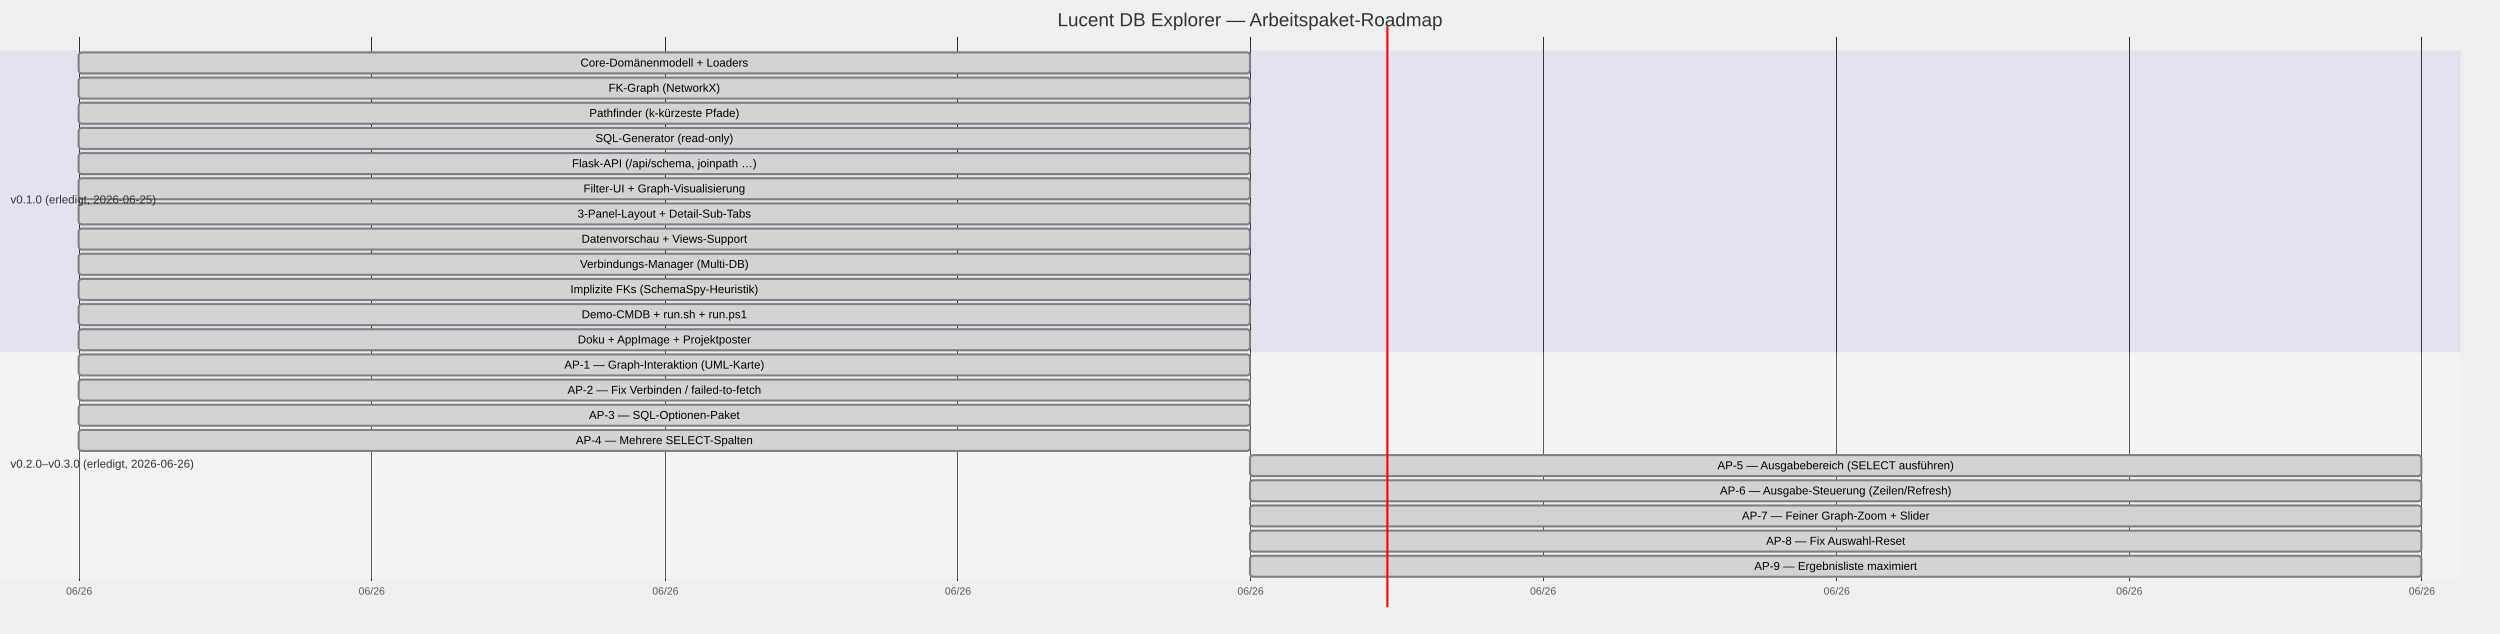
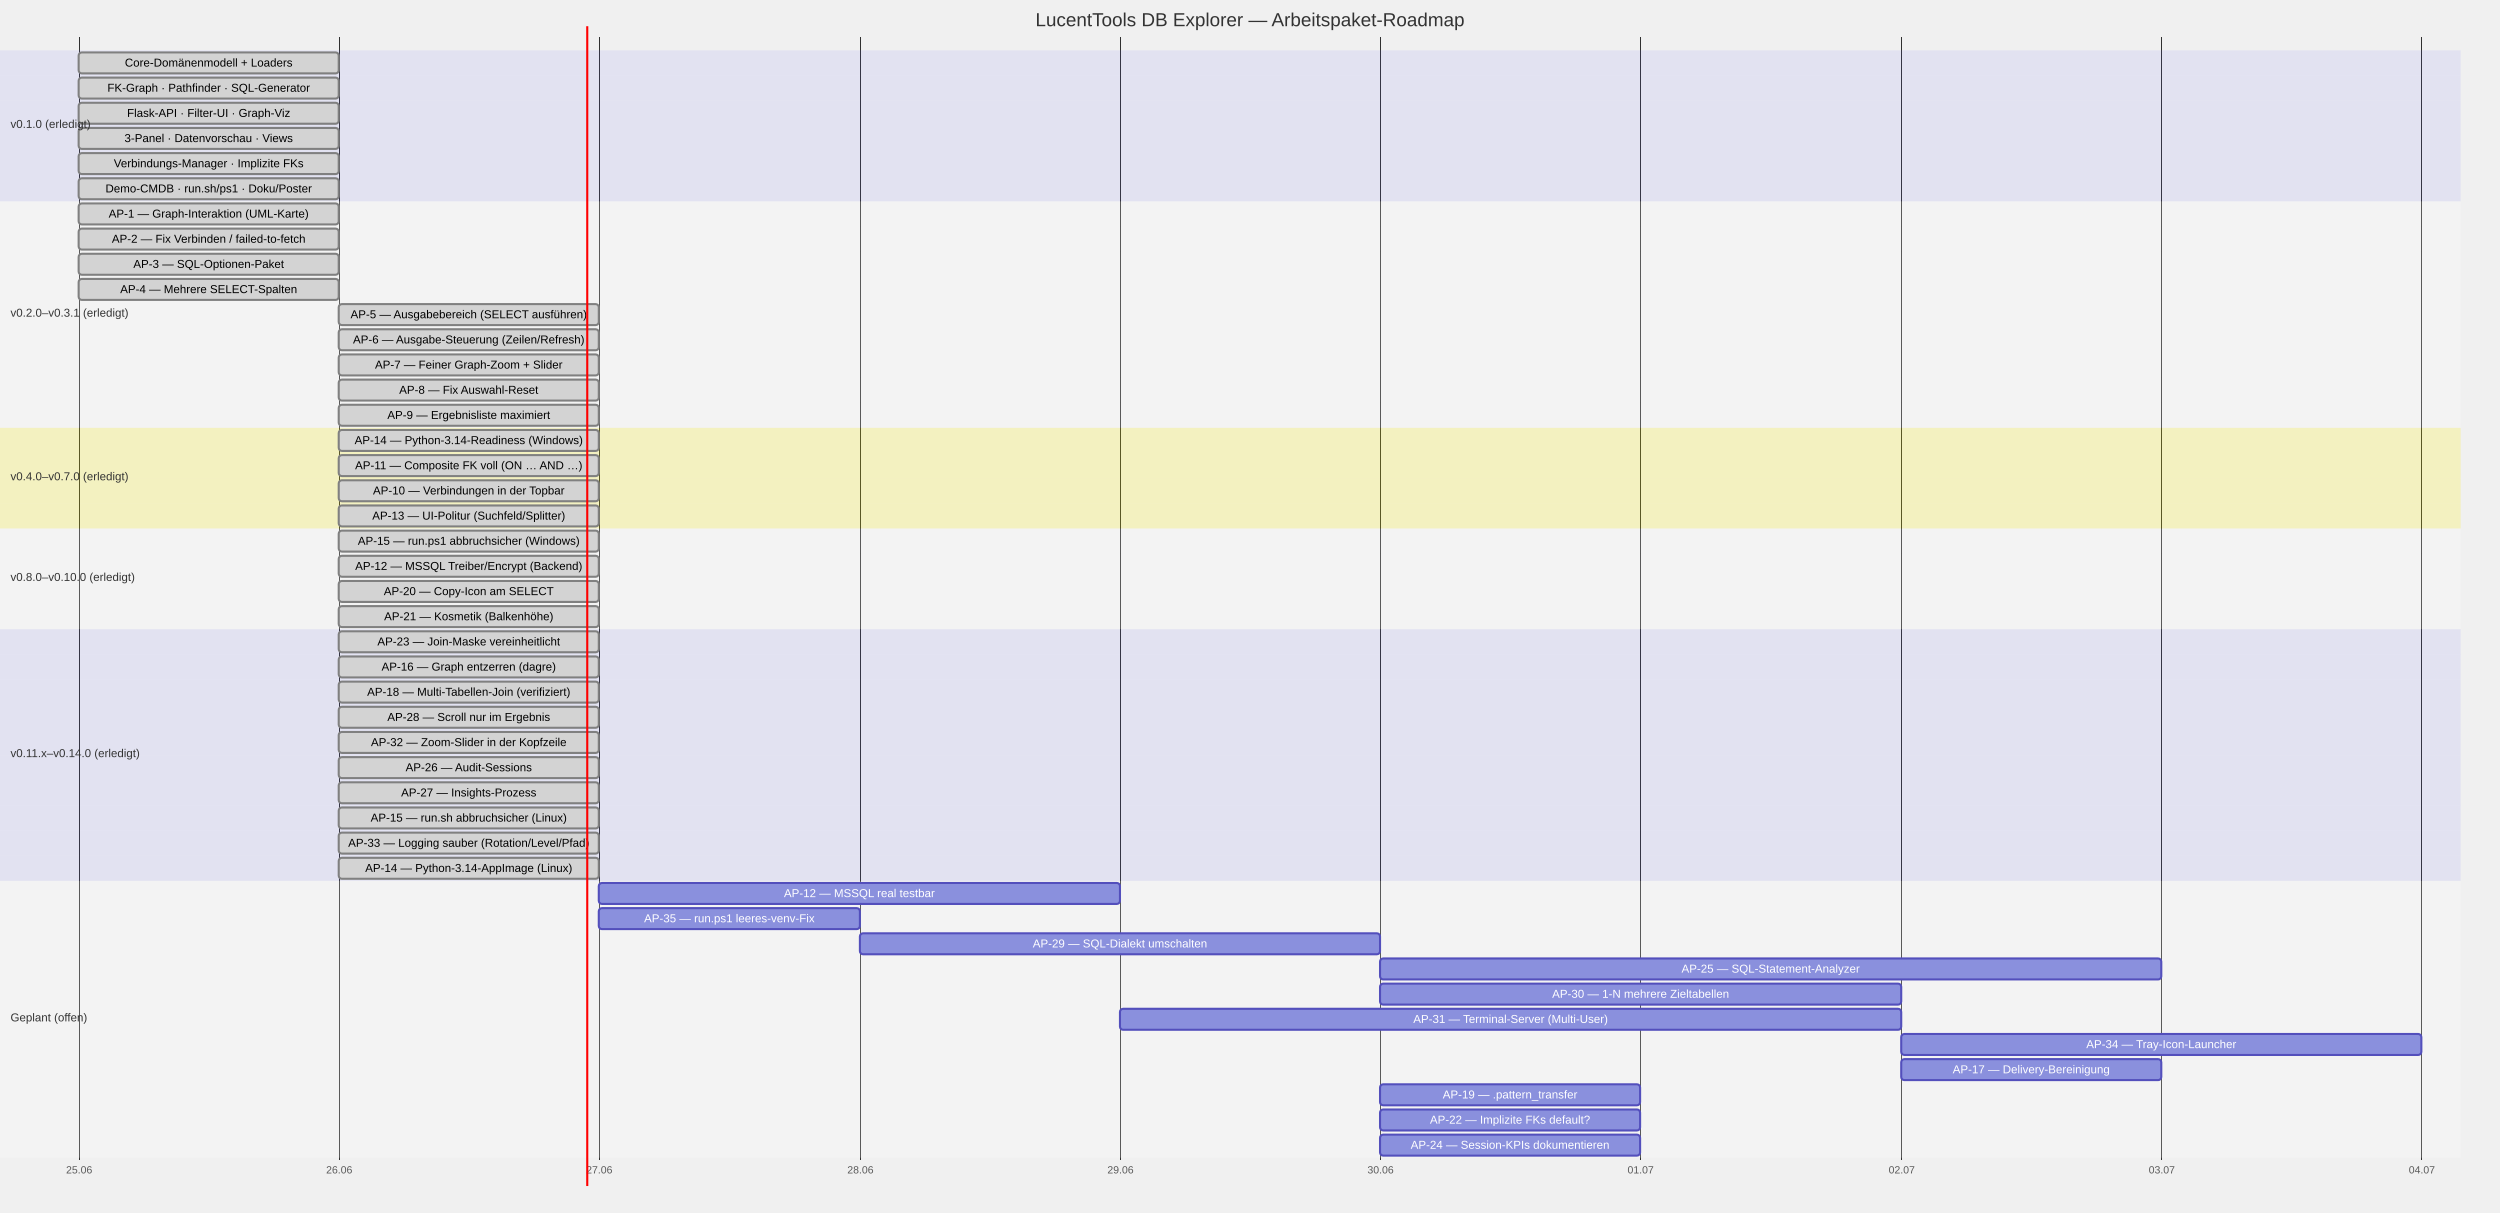
- <svg xmlns="http://www.w3.org/2000/svg" id="my-svg" width="2384" viewBox="0 0 2384 604" style="max-width: 2384px; background-color: transparent;" role="graphics-document document" aria-roledescription="gantt">
+ <svg xmlns="http://www.w3.org/2000/svg" id="my-svg" width="2384" viewBox="0 0 2384 1156" style="max-width: 2384px; background-color: transparent;" role="graphics-document document" aria-roledescription="gantt">
  <style>#my-svg{font-family:"trebuchet ms",verdana,arial,sans-serif;font-size:16px;fill:#333;}@keyframes edge-animation-frame{from{stroke-dashoffset:0;}}@keyframes dash{to{stroke-dashoffset:0;}}#my-svg .edge-animation-slow{stroke-dasharray:9,5!important;stroke-dashoffset:900;animation:dash 50s linear infinite;stroke-linecap:round;}#my-svg .edge-animation-fast{stroke-dasharray:9,5!important;stroke-dashoffset:900;animation:dash 20s linear infinite;stroke-linecap:round;}#my-svg .error-icon{fill:#552222;}#my-svg .error-text{fill:#552222;stroke:#552222;}#my-svg .edge-thickness-normal{stroke-width:1px;}#my-svg .edge-thickness-thick{stroke-width:3.5px;}#my-svg .edge-pattern-solid{stroke-dasharray:0;}#my-svg .edge-thickness-invisible{stroke-width:0;fill:none;}#my-svg .edge-pattern-dashed{stroke-dasharray:3;}#my-svg .edge-pattern-dotted{stroke-dasharray:2;}#my-svg .marker{fill:#333333;stroke:#333333;}#my-svg .marker.cross{stroke:#333333;}#my-svg svg{font-family:"trebuchet ms",verdana,arial,sans-serif;font-size:16px;}#my-svg p{margin:0;}#my-svg .mermaid-main-font{font-family:"trebuchet ms",verdana,arial,sans-serif;}#my-svg .exclude-range{fill:#eeeeee;}#my-svg .section{stroke:none;opacity:0.2;}#my-svg .section0{fill:rgba(102, 102, 255, 0.49);}#my-svg .section2{fill:#fff400;}#my-svg .section1,#my-svg .section3{fill:white;opacity:0.2;}#my-svg .sectionTitle0{fill:#333;}#my-svg .sectionTitle1{fill:#333;}#my-svg .sectionTitle2{fill:#333;}#my-svg .sectionTitle3{fill:#333;}#my-svg .sectionTitle{text-anchor:start;font-family:"trebuchet ms",verdana,arial,sans-serif;}#my-svg .grid .tick{stroke:lightgrey;opacity:0.8;shape-rendering:crispEdges;}#my-svg .grid .tick text{font-family:"trebuchet ms",verdana,arial,sans-serif;fill:#333;}#my-svg .grid path{stroke-width:0;}#my-svg .today{fill:none;stroke:red;stroke-width:2px;}#my-svg .task{stroke-width:2;}#my-svg .taskText{text-anchor:middle;font-family:"trebuchet ms",verdana,arial,sans-serif;}#my-svg .taskTextOutsideRight{fill:black;text-anchor:start;font-family:"trebuchet ms",verdana,arial,sans-serif;}#my-svg .taskTextOutsideLeft{fill:black;text-anchor:end;}#my-svg .task.clickable{cursor:pointer;}#my-svg .taskText.clickable{cursor:pointer;fill:#003163!important;font-weight:bold;}#my-svg .taskTextOutsideLeft.clickable{cursor:pointer;fill:#003163!important;font-weight:bold;}#my-svg .taskTextOutsideRight.clickable{cursor:pointer;fill:#003163!important;font-weight:bold;}#my-svg .taskText0,#my-svg .taskText1,#my-svg .taskText2,#my-svg .taskText3{fill:white;}#my-svg .task0,#my-svg .task1,#my-svg .task2,#my-svg .task3{fill:#8a90dd;stroke:#534fbc;}#my-svg .taskTextOutside0,#my-svg .taskTextOutside2{fill:black;}#my-svg .taskTextOutside1,#my-svg .taskTextOutside3{fill:black;}#my-svg .active0,#my-svg .active1,#my-svg .active2,#my-svg .active3{fill:#bfc7ff;stroke:#534fbc;}#my-svg .activeText0,#my-svg .activeText1,#my-svg .activeText2,#my-svg .activeText3{fill:black!important;}#my-svg .done0,#my-svg .done1,#my-svg .done2,#my-svg .done3{stroke:grey;fill:lightgrey;stroke-width:2;}#my-svg .doneText0,#my-svg .doneText1,#my-svg .doneText2,#my-svg .doneText3{fill:black!important;}#my-svg .doneText0.taskTextOutsideLeft,#my-svg .doneText0.taskTextOutsideRight,#my-svg .doneText1.taskTextOutsideLeft,#my-svg .doneText1.taskTextOutsideRight,#my-svg .doneText2.taskTextOutsideLeft,#my-svg .doneText2.taskTextOutsideRight,#my-svg .doneText3.taskTextOutsideLeft,#my-svg .doneText3.taskTextOutsideRight{fill:black!important;}#my-svg .crit0,#my-svg .crit1,#my-svg .crit2,#my-svg .crit3{stroke:#ff8888;fill:red;stroke-width:2;}#my-svg .activeCrit0,#my-svg .activeCrit1,#my-svg .activeCrit2,#my-svg .activeCrit3{stroke:#ff8888;fill:#bfc7ff;stroke-width:2;}#my-svg .doneCrit0,#my-svg .doneCrit1,#my-svg .doneCrit2,#my-svg .doneCrit3{stroke:#ff8888;fill:lightgrey;stroke-width:2;cursor:pointer;shape-rendering:crispEdges;}#my-svg .milestone{transform:rotate(45deg) scale(0.8,0.8);}#my-svg .milestoneText{font-style:italic;}#my-svg .doneCritText0,#my-svg .doneCritText1,#my-svg .doneCritText2,#my-svg .doneCritText3{fill:black!important;}#my-svg .doneCritText0.taskTextOutsideLeft,#my-svg .doneCritText0.taskTextOutsideRight,#my-svg .doneCritText1.taskTextOutsideLeft,#my-svg .doneCritText1.taskTextOutsideRight,#my-svg .doneCritText2.taskTextOutsideLeft,#my-svg .doneCritText2.taskTextOutsideRight,#my-svg .doneCritText3.taskTextOutsideLeft,#my-svg .doneCritText3.taskTextOutsideRight{fill:black!important;}#my-svg .vert{stroke:navy;}#my-svg .vertText{font-size:15px;text-anchor:middle;fill:navy!important;}#my-svg .activeCritText0,#my-svg .activeCritText1,#my-svg .activeCritText2,#my-svg .activeCritText3{fill:black!important;}#my-svg .titleText{text-anchor:middle;font-size:18px;fill:#333;font-family:"trebuchet ms",verdana,arial,sans-serif;}#my-svg .node .neo-node{stroke:#9370DB;}#my-svg [data-look="neo"].node rect,#my-svg [data-look="neo"].cluster rect,#my-svg [data-look="neo"].node polygon{stroke:#9370DB;filter:drop-shadow(1px 2px 2px rgba(185, 185, 185, 1));}#my-svg [data-look="neo"].node path{stroke:#9370DB;stroke-width:1px;}#my-svg [data-look="neo"].node .outer-path{filter:drop-shadow(1px 2px 2px rgba(185, 185, 185, 1));}#my-svg [data-look="neo"].node .neo-line path{stroke:#9370DB;filter:none;}#my-svg [data-look="neo"].node circle{stroke:#9370DB;filter:drop-shadow(1px 2px 2px rgba(185, 185, 185, 1));}#my-svg [data-look="neo"].node circle .state-start{fill:#000000;}#my-svg [data-look="neo"].icon-shape .icon{fill:#9370DB;filter:drop-shadow(1px 2px 2px rgba(185, 185, 185, 1));}#my-svg [data-look="neo"].icon-shape .icon-neo path{stroke:#9370DB;filter:drop-shadow(1px 2px 2px rgba(185, 185, 185, 1));}#my-svg :root{--mermaid-font-family:"trebuchet ms",verdana,arial,sans-serif;}</style>
  <g />
-   <g class="grid" transform="translate(75, 554)" fill="none" font-size="10" font-family="sans-serif" text-anchor="middle">
-     <path class="domain" stroke="currentColor" d="M0.5,-519V0.5H2234.5V-519" />
+   <g class="grid" transform="translate(75, 1106)" fill="none" font-size="10" font-family="sans-serif" text-anchor="middle">
+     <path class="domain" stroke="currentColor" d="M0.5,-1071V0.5H2234.5V-1071" />
    <g class="tick" opacity="1" transform="translate(0.5,0)">
-       <line stroke="currentColor" y2="-519" />
-       <text fill="#000" y="3" dy="1em" stroke="none" font-size="10" style="text-anchor: middle;"> 06/26</text>
-     </g>
-     <g class="tick" opacity="1" transform="translate(279.5,0)">
-       <line stroke="currentColor" y2="-519" />
-       <text fill="#000" y="3" dy="1em" stroke="none" font-size="10" style="text-anchor: middle;"> 06/26</text>
-     </g>
-     <g class="tick" opacity="1" transform="translate(559.5,0)">
-       <line stroke="currentColor" y2="-519" />
-       <text fill="#000" y="3" dy="1em" stroke="none" font-size="10" style="text-anchor: middle;"> 06/26</text>
-     </g>
-     <g class="tick" opacity="1" transform="translate(838.5,0)">
-       <line stroke="currentColor" y2="-519" />
-       <text fill="#000" y="3" dy="1em" stroke="none" font-size="10" style="text-anchor: middle;"> 06/26</text>
-     </g>
-     <g class="tick" opacity="1" transform="translate(1117.5,0)">
-       <line stroke="currentColor" y2="-519" />
-       <text fill="#000" y="3" dy="1em" stroke="none" font-size="10" style="text-anchor: middle;"> 06/26</text>
-     </g>
-     <g class="tick" opacity="1" transform="translate(1396.5,0)">
-       <line stroke="currentColor" y2="-519" />
-       <text fill="#000" y="3" dy="1em" stroke="none" font-size="10" style="text-anchor: middle;"> 06/26</text>
-     </g>
-     <g class="tick" opacity="1" transform="translate(1676.5,0)">
-       <line stroke="currentColor" y2="-519" />
-       <text fill="#000" y="3" dy="1em" stroke="none" font-size="10" style="text-anchor: middle;"> 06/26</text>
-     </g>
-     <g class="tick" opacity="1" transform="translate(1955.5,0)">
-       <line stroke="currentColor" y2="-519" />
-       <text fill="#000" y="3" dy="1em" stroke="none" font-size="10" style="text-anchor: middle;"> 06/26</text>
+       <line stroke="currentColor" y2="-1071" />
+       <text fill="#000" y="3" dy="1em" stroke="none" font-size="10" style="text-anchor: middle;"> 25.06</text>
+     </g>
+     <g class="tick" opacity="1" transform="translate(248.5,0)">
+       <line stroke="currentColor" y2="-1071" />
+       <text fill="#000" y="3" dy="1em" stroke="none" font-size="10" style="text-anchor: middle;"> 26.06</text>
+     </g>
+     <g class="tick" opacity="1" transform="translate(496.5,0)">
+       <line stroke="currentColor" y2="-1071" />
+       <text fill="#000" y="3" dy="1em" stroke="none" font-size="10" style="text-anchor: middle;"> 27.06</text>
+     </g>
+     <g class="tick" opacity="1" transform="translate(745.5,0)">
+       <line stroke="currentColor" y2="-1071" />
+       <text fill="#000" y="3" dy="1em" stroke="none" font-size="10" style="text-anchor: middle;"> 28.06</text>
+     </g>
+     <g class="tick" opacity="1" transform="translate(993.5,0)">
+       <line stroke="currentColor" y2="-1071" />
+       <text fill="#000" y="3" dy="1em" stroke="none" font-size="10" style="text-anchor: middle;"> 29.06</text>
+     </g>
+     <g class="tick" opacity="1" transform="translate(1241.5,0)">
+       <line stroke="currentColor" y2="-1071" />
+       <text fill="#000" y="3" dy="1em" stroke="none" font-size="10" style="text-anchor: middle;"> 30.06</text>
+     </g>
+     <g class="tick" opacity="1" transform="translate(1489.5,0)">
+       <line stroke="currentColor" y2="-1071" />
+       <text fill="#000" y="3" dy="1em" stroke="none" font-size="10" style="text-anchor: middle;"> 01.07</text>
+     </g>
+     <g class="tick" opacity="1" transform="translate(1738.5,0)">
+       <line stroke="currentColor" y2="-1071" />
+       <text fill="#000" y="3" dy="1em" stroke="none" font-size="10" style="text-anchor: middle;"> 02.07</text>
+     </g>
+     <g class="tick" opacity="1" transform="translate(1986.5,0)">
+       <line stroke="currentColor" y2="-1071" />
+       <text fill="#000" y="3" dy="1em" stroke="none" font-size="10" style="text-anchor: middle;"> 03.07</text>
    </g>
    <g class="tick" opacity="1" transform="translate(2234.5,0)">
-       <line stroke="currentColor" y2="-519" />
-       <text fill="#000" y="3" dy="1em" stroke="none" font-size="10" style="text-anchor: middle;"> 06/26</text>
+       <line stroke="currentColor" y2="-1071" />
+       <text fill="#000" y="3" dy="1em" stroke="none" font-size="10" style="text-anchor: middle;"> 04.07</text>
    </g>
  </g>
  <g>
    <rect x="0" y="48" width="2346.5" height="24" class="section section0" />
    <rect x="0" y="72" width="2346.5" height="24" class="section section0" />
    <rect x="0" y="96" width="2346.5" height="24" class="section section0" />
    <rect x="0" y="120" width="2346.5" height="24" class="section section0" />
    <rect x="0" y="144" width="2346.5" height="24" class="section section0" />
    <rect x="0" y="168" width="2346.5" height="24" class="section section0" />
-     <rect x="0" y="192" width="2346.5" height="24" class="section section0" />
-     <rect x="0" y="216" width="2346.5" height="24" class="section section0" />
-     <rect x="0" y="240" width="2346.5" height="24" class="section section0" />
-     <rect x="0" y="264" width="2346.5" height="24" class="section section0" />
-     <rect x="0" y="288" width="2346.5" height="24" class="section section0" />
-     <rect x="0" y="312" width="2346.5" height="24" class="section section0" />
+     <rect x="0" y="192" width="2346.5" height="24" class="section section1" />
+     <rect x="0" y="216" width="2346.5" height="24" class="section section1" />
+     <rect x="0" y="240" width="2346.5" height="24" class="section section1" />
+     <rect x="0" y="264" width="2346.5" height="24" class="section section1" />
+     <rect x="0" y="288" width="2346.5" height="24" class="section section1" />
+     <rect x="0" y="312" width="2346.5" height="24" class="section section1" />
    <rect x="0" y="336" width="2346.5" height="24" class="section section1" />
    <rect x="0" y="360" width="2346.5" height="24" class="section section1" />
    <rect x="0" y="384" width="2346.5" height="24" class="section section1" />
-     <rect x="0" y="408" width="2346.5" height="24" class="section section1" />
-     <rect x="0" y="432" width="2346.5" height="24" class="section section1" />
-     <rect x="0" y="456" width="2346.5" height="24" class="section section1" />
-     <rect x="0" y="480" width="2346.5" height="24" class="section section1" />
-     <rect x="0" y="504" width="2346.5" height="24" class="section section1" />
-     <rect x="0" y="528" width="2346.5" height="24" class="section section1" />
+     <rect x="0" y="408" width="2346.5" height="24" class="section section2" />
+     <rect x="0" y="432" width="2346.5" height="24" class="section section2" />
+     <rect x="0" y="456" width="2346.5" height="24" class="section section2" />
+     <rect x="0" y="480" width="2346.5" height="24" class="section section2" />
+     <rect x="0" y="504" width="2346.5" height="24" class="section section3" />
+     <rect x="0" y="528" width="2346.5" height="24" class="section section3" />
+     <rect x="0" y="552" width="2346.5" height="24" class="section section3" />
+     <rect x="0" y="576" width="2346.5" height="24" class="section section3" />
+     <rect x="0" y="600" width="2346.5" height="24" class="section section0" />
+     <rect x="0" y="624" width="2346.5" height="24" class="section section0" />
+     <rect x="0" y="648" width="2346.5" height="24" class="section section0" />
+     <rect x="0" y="672" width="2346.5" height="24" class="section section0" />
+     <rect x="0" y="696" width="2346.5" height="24" class="section section0" />
+     <rect x="0" y="720" width="2346.5" height="24" class="section section0" />
+     <rect x="0" y="744" width="2346.5" height="24" class="section section0" />
+     <rect x="0" y="768" width="2346.5" height="24" class="section section0" />
+     <rect x="0" y="792" width="2346.5" height="24" class="section section0" />
+     <rect x="0" y="816" width="2346.5" height="24" class="section section0" />
+     <rect x="0" y="840" width="2346.5" height="24" class="section section1" />
+     <rect x="0" y="864" width="2346.5" height="24" class="section section1" />
+     <rect x="0" y="888" width="2346.5" height="24" class="section section1" />
+     <rect x="0" y="960" width="2346.5" height="24" class="section section1" />
+     <rect x="0" y="912" width="2346.5" height="24" class="section section1" />
+     <rect x="0" y="936" width="2346.5" height="24" class="section section1" />
+     <rect x="0" y="1032" width="2346.5" height="24" class="section section1" />
+     <rect x="0" y="1056" width="2346.5" height="24" class="section section1" />
+     <rect x="0" y="1080" width="2346.5" height="24" class="section section1" />
+     <rect x="0" y="984" width="2346.5" height="24" class="section section1" />
+     <rect x="0" y="1008" width="2346.5" height="24" class="section section1" />
  </g>
  <g>
-     <rect id="my-svg-d1" rx="3" ry="3" x="75" y="50" width="1117" height="20" transform-origin="633.5px 60px" class="task done0" />
-     <rect id="my-svg-d2" rx="3" ry="3" x="75" y="74" width="1117" height="20" transform-origin="633.5px 84px" class="task done0" />
-     <rect id="my-svg-d3" rx="3" ry="3" x="75" y="98" width="1117" height="20" transform-origin="633.5px 108px" class="task done0" />
-     <rect id="my-svg-d4" rx="3" ry="3" x="75" y="122" width="1117" height="20" transform-origin="633.5px 132px" class="task done0" />
-     <rect id="my-svg-d5" rx="3" ry="3" x="75" y="146" width="1117" height="20" transform-origin="633.5px 156px" class="task done0" />
-     <rect id="my-svg-d6" rx="3" ry="3" x="75" y="170" width="1117" height="20" transform-origin="633.5px 180px" class="task done0" />
-     <rect id="my-svg-d7" rx="3" ry="3" x="75" y="194" width="1117" height="20" transform-origin="633.5px 204px" class="task done0" />
-     <rect id="my-svg-d8" rx="3" ry="3" x="75" y="218" width="1117" height="20" transform-origin="633.5px 228px" class="task done0" />
-     <rect id="my-svg-d9" rx="3" ry="3" x="75" y="242" width="1117" height="20" transform-origin="633.5px 252px" class="task done0" />
-     <rect id="my-svg-d10" rx="3" ry="3" x="75" y="266" width="1117" height="20" transform-origin="633.5px 276px" class="task done0" />
-     <rect id="my-svg-d11" rx="3" ry="3" x="75" y="290" width="1117" height="20" transform-origin="633.5px 300px" class="task done0" />
-     <rect id="my-svg-d12" rx="3" ry="3" x="75" y="314" width="1117" height="20" transform-origin="633.5px 324px" class="task done0" />
-     <rect id="my-svg-a1" rx="3" ry="3" x="75" y="338" width="1117" height="20" transform-origin="633.5px 348px" class="task done1" />
-     <rect id="my-svg-a2" rx="3" ry="3" x="75" y="362" width="1117" height="20" transform-origin="633.5px 372px" class="task done1" />
-     <rect id="my-svg-a3" rx="3" ry="3" x="75" y="386" width="1117" height="20" transform-origin="633.5px 396px" class="task done1" />
-     <rect id="my-svg-a4" rx="3" ry="3" x="75" y="410" width="1117" height="20" transform-origin="633.5px 420px" class="task done1" />
-     <rect id="my-svg-a5" rx="3" ry="3" x="1192" y="434" width="1117" height="20" transform-origin="1750.5px 444px" class="task done1" />
-     <rect id="my-svg-a6" rx="3" ry="3" x="1192" y="458" width="1117" height="20" transform-origin="1750.5px 468px" class="task done1" />
-     <rect id="my-svg-a7" rx="3" ry="3" x="1192" y="482" width="1117" height="20" transform-origin="1750.5px 492px" class="task done1" />
-     <rect id="my-svg-a8" rx="3" ry="3" x="1192" y="506" width="1117" height="20" transform-origin="1750.5px 516px" class="task done1" />
-     <rect id="my-svg-a9" rx="3" ry="3" x="1192" y="530" width="1117" height="20" transform-origin="1750.5px 540px" class="task done1" />
-     <text id="my-svg-d1-text" font-size="11" x="633.5" y="63.5" class="taskText taskText0  doneText0 width-157.0771484375">Core-Domänenmodell + Loaders          </text>
-     <text id="my-svg-d2-text" font-size="11" x="633.5" y="87.5" class="taskText taskText0  doneText0 width-104.59375">FK-Graph (NetworkX)                   </text>
-     <text id="my-svg-d3-text" font-size="11" x="633.5" y="111.5" class="taskText taskText0  doneText0 width-145.65625">Pathfinder (k-kürzeste Pfade)         </text>
-     <text id="my-svg-d4-text" font-size="11" x="633.5" y="135.5" class="taskText taskText0  doneText0 width-130.578125">SQL-Generator (read-only)             </text>
-     <text id="my-svg-d5-text" font-size="11" x="633.5" y="159.5" class="taskText taskText0  doneText0 width-179.421875">Flask-API (/api/schema, joinpath …)   </text>
-     <text id="my-svg-d6-text" font-size="11" x="633.5" y="183.5" class="taskText taskText0  doneText0 width-154.99951171875">Filter-UI + Graph-Visualisierung      </text>
-     <text id="my-svg-d7-text" font-size="11" x="633.5" y="207.5" class="taskText taskText0  doneText0 width-162.6416015625">3-Panel-Layout + Detail-Sub-Tabs      </text>
-     <text id="my-svg-d8-text" font-size="11" x="633.5" y="231.5" class="taskText taskText0  doneText0 width-155.369140625">Datenvorschau + Views-Support         </text>
-     <text id="my-svg-d9-text" font-size="11" x="633.5" y="255.5" class="taskText taskText0  doneText0 width-157.59375">Verbindungs-Manager (Multi-DB)        </text>
-     <text id="my-svg-d10-text" font-size="11" x="633.5" y="279.5" class="taskText taskText0  doneText0 width-177.34375">Implizite FKs (SchemaSpy-Heuristik)   </text>
-     <text id="my-svg-d11-text" font-size="11" x="633.5" y="303.5" class="taskText taskText0  doneText0 width-151.453125">Demo-CMDB + run.sh + run.ps1          </text>
-     <text id="my-svg-d12-text" font-size="11" x="633.5" y="327.5" class="taskText taskText0  doneText0 width-164.21533203125">Doku + AppImage + Projektposter       </text>
-     <text id="my-svg-a1-text" font-size="11" x="633.5" y="351.5" class="taskText taskText1  doneText1 width-187.953125">AP-1 — Graph-Interaktion (UML-Karte)        </text>
-     <text id="my-svg-a2-text" font-size="11" x="633.5" y="375.5" class="taskText taskText1  doneText1 width-189.296875">AP-2 — Fix Verbinden / failed-to-fetch      </text>
-     <text id="my-svg-a3-text" font-size="11" x="633.5" y="399.5" class="taskText taskText1  doneText1 width-136.41455078125">AP-3 — SQL-Optionen-Paket                   </text>
-     <text id="my-svg-a4-text" font-size="11" x="633.5" y="423.5" class="taskText taskText1  doneText1 width-156.21875">AP-4 — Mehrere SELECT-Spalten               </text>
-     <text id="my-svg-a5-text" font-size="11" x="1750.5" y="447.5" class="taskText taskText1  doneText1 width-212.640625">AP-5 — Ausgabebereich (SELECT ausführen)    </text>
-     <text id="my-svg-a6-text" font-size="11" x="1750.5" y="471.5" class="taskText taskText1  doneText1 width-214.796875">AP-6 — Ausgabe-Steuerung (Zeilen/Refresh)   </text>
-     <text id="my-svg-a7-text" font-size="11" x="1750.5" y="495.5" class="taskText taskText1  doneText1 width-173.501953125">AP-7 — Feiner Graph-Zoom + Slider           </text>
-     <text id="my-svg-a8-text" font-size="11" x="1750.5" y="519.5" class="taskText taskText1  doneText1 width-125.8818359375">AP-8 — Fix Auswahl-Reset                    </text>
-     <text id="my-svg-a9-text" font-size="11" x="1750.5" y="543.5" class="taskText taskText1  doneText1 width-154.16064453125">AP-9 — Ergebnisliste maximiert              </text>
+     <rect id="my-svg-d1" rx="3" ry="3" x="75" y="50" width="248" height="20" transform-origin="199px 60px" class="task done0" />
+     <rect id="my-svg-d2" rx="3" ry="3" x="75" y="74" width="248" height="20" transform-origin="199px 84px" class="task done0" />
+     <rect id="my-svg-d3" rx="3" ry="3" x="75" y="98" width="248" height="20" transform-origin="199px 108px" class="task done0" />
+     <rect id="my-svg-d4" rx="3" ry="3" x="75" y="122" width="248" height="20" transform-origin="199px 132px" class="task done0" />
+     <rect id="my-svg-d5" rx="3" ry="3" x="75" y="146" width="248" height="20" transform-origin="199px 156px" class="task done0" />
+     <rect id="my-svg-d6" rx="3" ry="3" x="75" y="170" width="248" height="20" transform-origin="199px 180px" class="task done0" />
+     <rect id="my-svg-a1" rx="3" ry="3" x="75" y="194" width="248" height="20" transform-origin="199px 204px" class="task done1" />
+     <rect id="my-svg-a2" rx="3" ry="3" x="75" y="218" width="248" height="20" transform-origin="199px 228px" class="task done1" />
+     <rect id="my-svg-a3" rx="3" ry="3" x="75" y="242" width="248" height="20" transform-origin="199px 252px" class="task done1" />
+     <rect id="my-svg-a4" rx="3" ry="3" x="75" y="266" width="248" height="20" transform-origin="199px 276px" class="task done1" />
+     <rect id="my-svg-a5" rx="3" ry="3" x="323" y="290" width="248" height="20" transform-origin="447px 300px" class="task done1" />
+     <rect id="my-svg-a6" rx="3" ry="3" x="323" y="314" width="248" height="20" transform-origin="447px 324px" class="task done1" />
+     <rect id="my-svg-a7" rx="3" ry="3" x="323" y="338" width="248" height="20" transform-origin="447px 348px" class="task done1" />
+     <rect id="my-svg-a8" rx="3" ry="3" x="323" y="362" width="248" height="20" transform-origin="447px 372px" class="task done1" />
+     <rect id="my-svg-a9" rx="3" ry="3" x="323" y="386" width="248" height="20" transform-origin="447px 396px" class="task done1" />
+     <rect id="my-svg-b1" rx="3" ry="3" x="323" y="410" width="248" height="20" transform-origin="447px 420px" class="task done2" />
+     <rect id="my-svg-b2" rx="3" ry="3" x="323" y="434" width="248" height="20" transform-origin="447px 444px" class="task done2" />
+     <rect id="my-svg-b3" rx="3" ry="3" x="323" y="458" width="248" height="20" transform-origin="447px 468px" class="task done2" />
+     <rect id="my-svg-b4" rx="3" ry="3" x="323" y="482" width="248" height="20" transform-origin="447px 492px" class="task done2" />
+     <rect id="my-svg-c1" rx="3" ry="3" x="323" y="506" width="248" height="20" transform-origin="447px 516px" class="task done3" />
+     <rect id="my-svg-c2" rx="3" ry="3" x="323" y="530" width="248" height="20" transform-origin="447px 540px" class="task done3" />
+     <rect id="my-svg-c3" rx="3" ry="3" x="323" y="554" width="248" height="20" transform-origin="447px 564px" class="task done3" />
+     <rect id="my-svg-c4" rx="3" ry="3" x="323" y="578" width="248" height="20" transform-origin="447px 588px" class="task done3" />
+     <rect id="my-svg-e1" rx="3" ry="3" x="323" y="602" width="248" height="20" transform-origin="447px 612px" class="task done0" />
+     <rect id="my-svg-e2" rx="3" ry="3" x="323" y="626" width="248" height="20" transform-origin="447px 636px" class="task done0" />
+     <rect id="my-svg-e3" rx="3" ry="3" x="323" y="650" width="248" height="20" transform-origin="447px 660px" class="task done0" />
+     <rect id="my-svg-e4" rx="3" ry="3" x="323" y="674" width="248" height="20" transform-origin="447px 684px" class="task done0" />
+     <rect id="my-svg-e5" rx="3" ry="3" x="323" y="698" width="248" height="20" transform-origin="447px 708px" class="task done0" />
+     <rect id="my-svg-e6" rx="3" ry="3" x="323" y="722" width="248" height="20" transform-origin="447px 732px" class="task done0" />
+     <rect id="my-svg-e7" rx="3" ry="3" x="323" y="746" width="248" height="20" transform-origin="447px 756px" class="task done0" />
+     <rect id="my-svg-e8" rx="3" ry="3" x="323" y="770" width="248" height="20" transform-origin="447px 780px" class="task done0" />
+     <rect id="my-svg-e9" rx="3" ry="3" x="323" y="794" width="248" height="20" transform-origin="447px 804px" class="task done0" />
+     <rect id="my-svg-e10" rx="3" ry="3" x="323" y="818" width="248" height="20" transform-origin="447px 828px" class="task done0" />
+     <rect id="my-svg-p1" rx="3" ry="3" x="571" y="842" width="497" height="20" transform-origin="819.5px 852px" class="task task1" />
+     <rect id="my-svg-p3" rx="3" ry="3" x="571" y="866" width="249" height="20" transform-origin="695.5px 876px" class="task task1" />
+     <rect id="my-svg-p4" rx="3" ry="3" x="820" y="890" width="496" height="20" transform-origin="1068px 900px" class="task task1" />
+     <rect id="my-svg-p7" rx="3" ry="3" x="1068" y="962" width="745" height="20" transform-origin="1440.5px 972px" class="task task1" />
+     <rect id="my-svg-p5" rx="3" ry="3" x="1316" y="914" width="745" height="20" transform-origin="1688.5px 924px" class="task task1" />
+     <rect id="my-svg-p6" rx="3" ry="3" x="1316" y="938" width="497" height="20" transform-origin="1564.5px 948px" class="task task1" />
+     <rect id="my-svg-p11" rx="3" ry="3" x="1316" y="1034" width="248" height="20" transform-origin="1440px 1044px" class="task task1" />
+     <rect id="my-svg-p12" rx="3" ry="3" x="1316" y="1058" width="248" height="20" transform-origin="1440px 1068px" class="task task1" />
+     <rect id="my-svg-p13" rx="3" ry="3" x="1316" y="1082" width="248" height="20" transform-origin="1440px 1092px" class="task task1" />
+     <rect id="my-svg-p9" rx="3" ry="3" x="1813" y="986" width="496" height="20" transform-origin="2061px 996px" class="task task1" />
+     <rect id="my-svg-p10" rx="3" ry="3" x="1813" y="1010" width="248" height="20" transform-origin="1937px 1020px" class="task task1" />
+     <text id="my-svg-d1-text" font-size="11" x="199" y="63.5" class="taskText taskText0  doneText0 width-157.0771484375">Core-Domänenmodell + Loaders          </text>
+     <text id="my-svg-d2-text" font-size="11" x="199" y="87.5" class="taskText taskText0  doneText0 width-191.59716796875">FK-Graph · Pathfinder · SQL-Generator </text>
+     <text id="my-svg-d3-text" font-size="11" x="199" y="111.5" class="taskText taskText0  doneText0 width-155.171875">Flask-API · Filter-UI · Graph-Viz     </text>
+     <text id="my-svg-d4-text" font-size="11" x="199" y="135.5" class="taskText taskText0  doneText0 width-158.5380859375">3-Panel · Datenvorschau · Views       </text>
+     <text id="my-svg-d5-text" font-size="11" x="199" y="159.5" class="taskText taskText0  doneText0 width-179.1416015625">Verbindungs-Manager · Implizite FKs   </text>
+     <text id="my-svg-d6-text" font-size="11" x="199" y="183.5" class="taskText taskText0  doneText0 width-194.73388671875">Demo-CMDB · run.sh/ps1 · Doku/Poster  </text>
+     <text id="my-svg-a1-text" font-size="11" x="199" y="207.5" class="taskText taskText1  doneText1 width-187.953125">AP-1 — Graph-Interaktion (UML-Karte)        </text>
+     <text id="my-svg-a2-text" font-size="11" x="199" y="231.5" class="taskText taskText1  doneText1 width-189.296875">AP-2 — Fix Verbinden / failed-to-fetch      </text>
+     <text id="my-svg-a3-text" font-size="11" x="199" y="255.5" class="taskText taskText1  doneText1 width-136.41455078125">AP-3 — SQL-Optionen-Paket                   </text>
+     <text id="my-svg-a4-text" font-size="11" x="199" y="279.5" class="taskText taskText1  doneText1 width-156.21875">AP-4 — Mehrere SELECT-Spalten               </text>
+     <text id="my-svg-a5-text" font-size="11" x="447" y="303.5" class="taskText taskText1  doneText1 width-212.640625">AP-5 — Ausgabebereich (SELECT ausführen)    </text>
+     <text id="my-svg-a6-text" font-size="11" x="447" y="327.5" class="taskText taskText1  doneText1 width-214.796875">AP-6 — Ausgabe-Steuerung (Zeilen/Refresh)   </text>
+     <text id="my-svg-a7-text" font-size="11" x="447" y="351.5" class="taskText taskText1  doneText1 width-173.501953125">AP-7 — Feiner Graph-Zoom + Slider           </text>
+     <text id="my-svg-a8-text" font-size="11" x="447" y="375.5" class="taskText taskText1  doneText1 width-125.8818359375">AP-8 — Fix Auswahl-Reset                    </text>
+     <text id="my-svg-a9-text" font-size="11" x="447" y="399.5" class="taskText taskText1  doneText1 width-154.16064453125">AP-9 — Ergebnisliste maximiert              </text>
+     <text id="my-svg-b1-text" font-size="11" x="447" y="423.5" class="taskText taskText2  doneText2 width-208.53125">AP-14 — Python-3.14-Readiness (Windows)     </text>
+     <text id="my-svg-b2-text" font-size="11" x="447" y="447.5" class="taskText taskText2  doneText2 width-202.59375">AP-11 — Composite FK voll (ON … AND …)      </text>
+     <text id="my-svg-b3-text" font-size="11" x="447" y="471.5" class="taskText taskText2  doneText2 width-179.13623046875">AP-10 — Verbindungen in der Topbar          </text>
+     <text id="my-svg-b4-text" font-size="11" x="447" y="495.5" class="taskText taskText2  doneText2 width-185.84375">AP-13 — UI-Politur (Suchfeld/Splitter)      </text>
+     <text id="my-svg-c1-text" font-size="11" x="447" y="519.5" class="taskText taskText3  doneText3 width-206.4375">AP-15 — run.ps1 abbruchsicher (Windows)     </text>
+     <text id="my-svg-c2-text" font-size="11" x="447" y="543.5" class="taskText taskText3  doneText3 width-207.84375">AP-12 — MSSQL Treiber/Encrypt (Backend)     </text>
+     <text id="my-svg-c3-text" font-size="11" x="447" y="567.5" class="taskText taskText3  doneText3 width-149.162109375">AP-20 — Copy-Icon am SELECT                 </text>
+     <text id="my-svg-c4-text" font-size="11" x="447" y="591.5" class="taskText taskText3  doneText3 width-155.546875">AP-21 — Kosmetik (Balkenhöhe)               </text>
+     <text id="my-svg-e1-text" font-size="11" x="447" y="615.5" class="taskText taskText0  doneText0 width-173.287109375">AP-23 — Join-Maske vereinheitlicht          </text>
+     <text id="my-svg-e2-text" font-size="11" x="447" y="639.5" class="taskText taskText0  doneText0 width-163.109375">AP-16 — Graph entzerren (dagre)             </text>
+     <text id="my-svg-e3-text" font-size="11" x="447" y="663.5" class="taskText taskText0  doneText0 width-197.640625">AP-18 — Multi-Tabellen-Join (verifiziert)   </text>
+     <text id="my-svg-e4-text" font-size="11" x="447" y="687.5" class="taskText taskText0  doneText0 width-150.77685546875">AP-28 — Scroll nur im Ergebnis              </text>
+     <text id="my-svg-e5-text" font-size="11" x="447" y="711.5" class="taskText taskText0  doneText0 width-183.1875">AP-32 — Zoom-Slider in der Kopfzeile        </text>
+     <text id="my-svg-e6-text" font-size="11" x="447" y="735.5" class="taskText taskText0  doneText0 width-112.70654296875">AP-26 — Audit-Sessions                      </text>
+     <text id="my-svg-e7-text" font-size="11" x="447" y="759.5" class="taskText taskText0  doneText0 width-120.41943359375">AP-27 — Insights-Prozess                    </text>
+     <text id="my-svg-e8-text" font-size="11" x="447" y="783.5" class="taskText taskText0  doneText0 width-183.75">AP-15 — run.sh abbruchsicher (Linux)        </text>
+     <text id="my-svg-e9-text" font-size="11" x="447" y="807.5" class="taskText taskText0  doneText0 width-228.703125">AP-33 — Logging sauber (Rotation/Level/Pfad) </text>
+     <text id="my-svg-e10-text" font-size="11" x="447" y="831.5" class="taskText taskText0  doneText0 width-192.046875">AP-14 — Python-3.14-AppImage (Linux)         </text>
+     <text id="my-svg-p1-text" font-size="11" x="819.5" y="855.5" class="taskText taskText1  width-135.8935546875">AP-12 — MSSQL real testbar                  </text>
+     <text id="my-svg-p3-text" font-size="11" x="695.5" y="879.5" class="taskText taskText1  width-158.646484375">AP-35 — run.ps1 leeres-venv-Fix             </text>
+     <text id="my-svg-p4-text" font-size="11" x="1068" y="903.5" class="taskText taskText1  width-159.8125">AP-29 — SQL-Dialekt umschalten              </text>
+     <text id="my-svg-p7-text" font-size="11" x="1440.5" y="975.5" class="taskText taskText1  width-182.421875">AP-31 — Terminal-Server (Multi-User)        </text>
+     <text id="my-svg-p5-text" font-size="11" x="1688.5" y="927.5" class="taskText taskText1  width-163.7373046875">AP-25 — SQL-Statement-Analyzer              </text>
+     <text id="my-svg-p6-text" font-size="11" x="1564.5" y="951.5" class="taskText taskText1  width-167.265625">AP-30 — 1-N mehrere Zieltabellen            </text>
+     <text id="my-svg-p11-text" font-size="11" x="1440" y="1047.5" class="taskText taskText1  width-129.57177734375">AP-19 — .pattern_transfer                   </text>
+     <text id="my-svg-p12-text" font-size="11" x="1440" y="1071.5" class="taskText taskText1  width-149.140625">AP-22 — Implizite FKs default?              </text>
+     <text id="my-svg-p13-text" font-size="11" x="1440" y="1095.5" class="taskText taskText1  width-180">AP-24 — Session-KPIs dokumentieren          </text>
+     <text id="my-svg-p9-text" font-size="11" x="2061" y="999.5" class="taskText taskText1  width-137.6875">AP-34 — Tray-Icon-Launcher                  </text>
+     <text id="my-svg-p10-text" font-size="11" x="1937" y="1023.5" class="taskText taskText1  width-145.48193359375">AP-17 — Delivery-Bereinigung                </text>
  </g>
  <g>
-     <text dy="0em" x="10" y="194" font-size="11" class="sectionTitle sectionTitle0">
-       <tspan alignment-baseline="central" x="10">v0.1.0 (erledigt, 2026-06-25)</tspan>
-     </text>
-     <text dy="0em" x="10" y="446" font-size="11" class="sectionTitle sectionTitle1">
-       <tspan alignment-baseline="central" x="10">v0.2.0–v0.3.0 (erledigt, 2026-06-26)</tspan>
+     <text dy="0em" x="10" y="122" font-size="11" class="sectionTitle sectionTitle0">
+       <tspan alignment-baseline="central" x="10">v0.1.0 (erledigt)</tspan>
+     </text>
+     <text dy="0em" x="10" y="302" font-size="11" class="sectionTitle sectionTitle1">
+       <tspan alignment-baseline="central" x="10">v0.2.0–v0.3.1 (erledigt)</tspan>
+     </text>
+     <text dy="0em" x="10" y="458" font-size="11" class="sectionTitle sectionTitle2">
+       <tspan alignment-baseline="central" x="10">v0.4.0–v0.7.0 (erledigt)</tspan>
+     </text>
+     <text dy="0em" x="10" y="554" font-size="11" class="sectionTitle sectionTitle3">
+       <tspan alignment-baseline="central" x="10">v0.8.0–v0.10.0 (erledigt)</tspan>
+     </text>
+     <text dy="0em" x="10" y="722" font-size="11" class="sectionTitle sectionTitle0">
+       <tspan alignment-baseline="central" x="10">v0.11.x–v0.14.0 (erledigt)</tspan>
+     </text>
+     <text dy="0em" x="10" y="974" font-size="11" class="sectionTitle sectionTitle1">
+       <tspan alignment-baseline="central" x="10">Geplant (offen)</tspan>
    </text>
  </g>
  <g class="today">
-     <line x1="1323" x2="1323" y1="25" y2="579" class="today" />
-   </g>
-   <text x="1192" y="25" class="titleText">Lucent DB Explorer — Arbeitspaket-Roadmap</text>
+     <line x1="560" x2="560" y1="25" y2="1131" class="today" />
+   </g>
+   <text x="1192" y="25" class="titleText">LucentTools DB Explorer — Arbeitspaket-Roadmap</text>
</svg>
